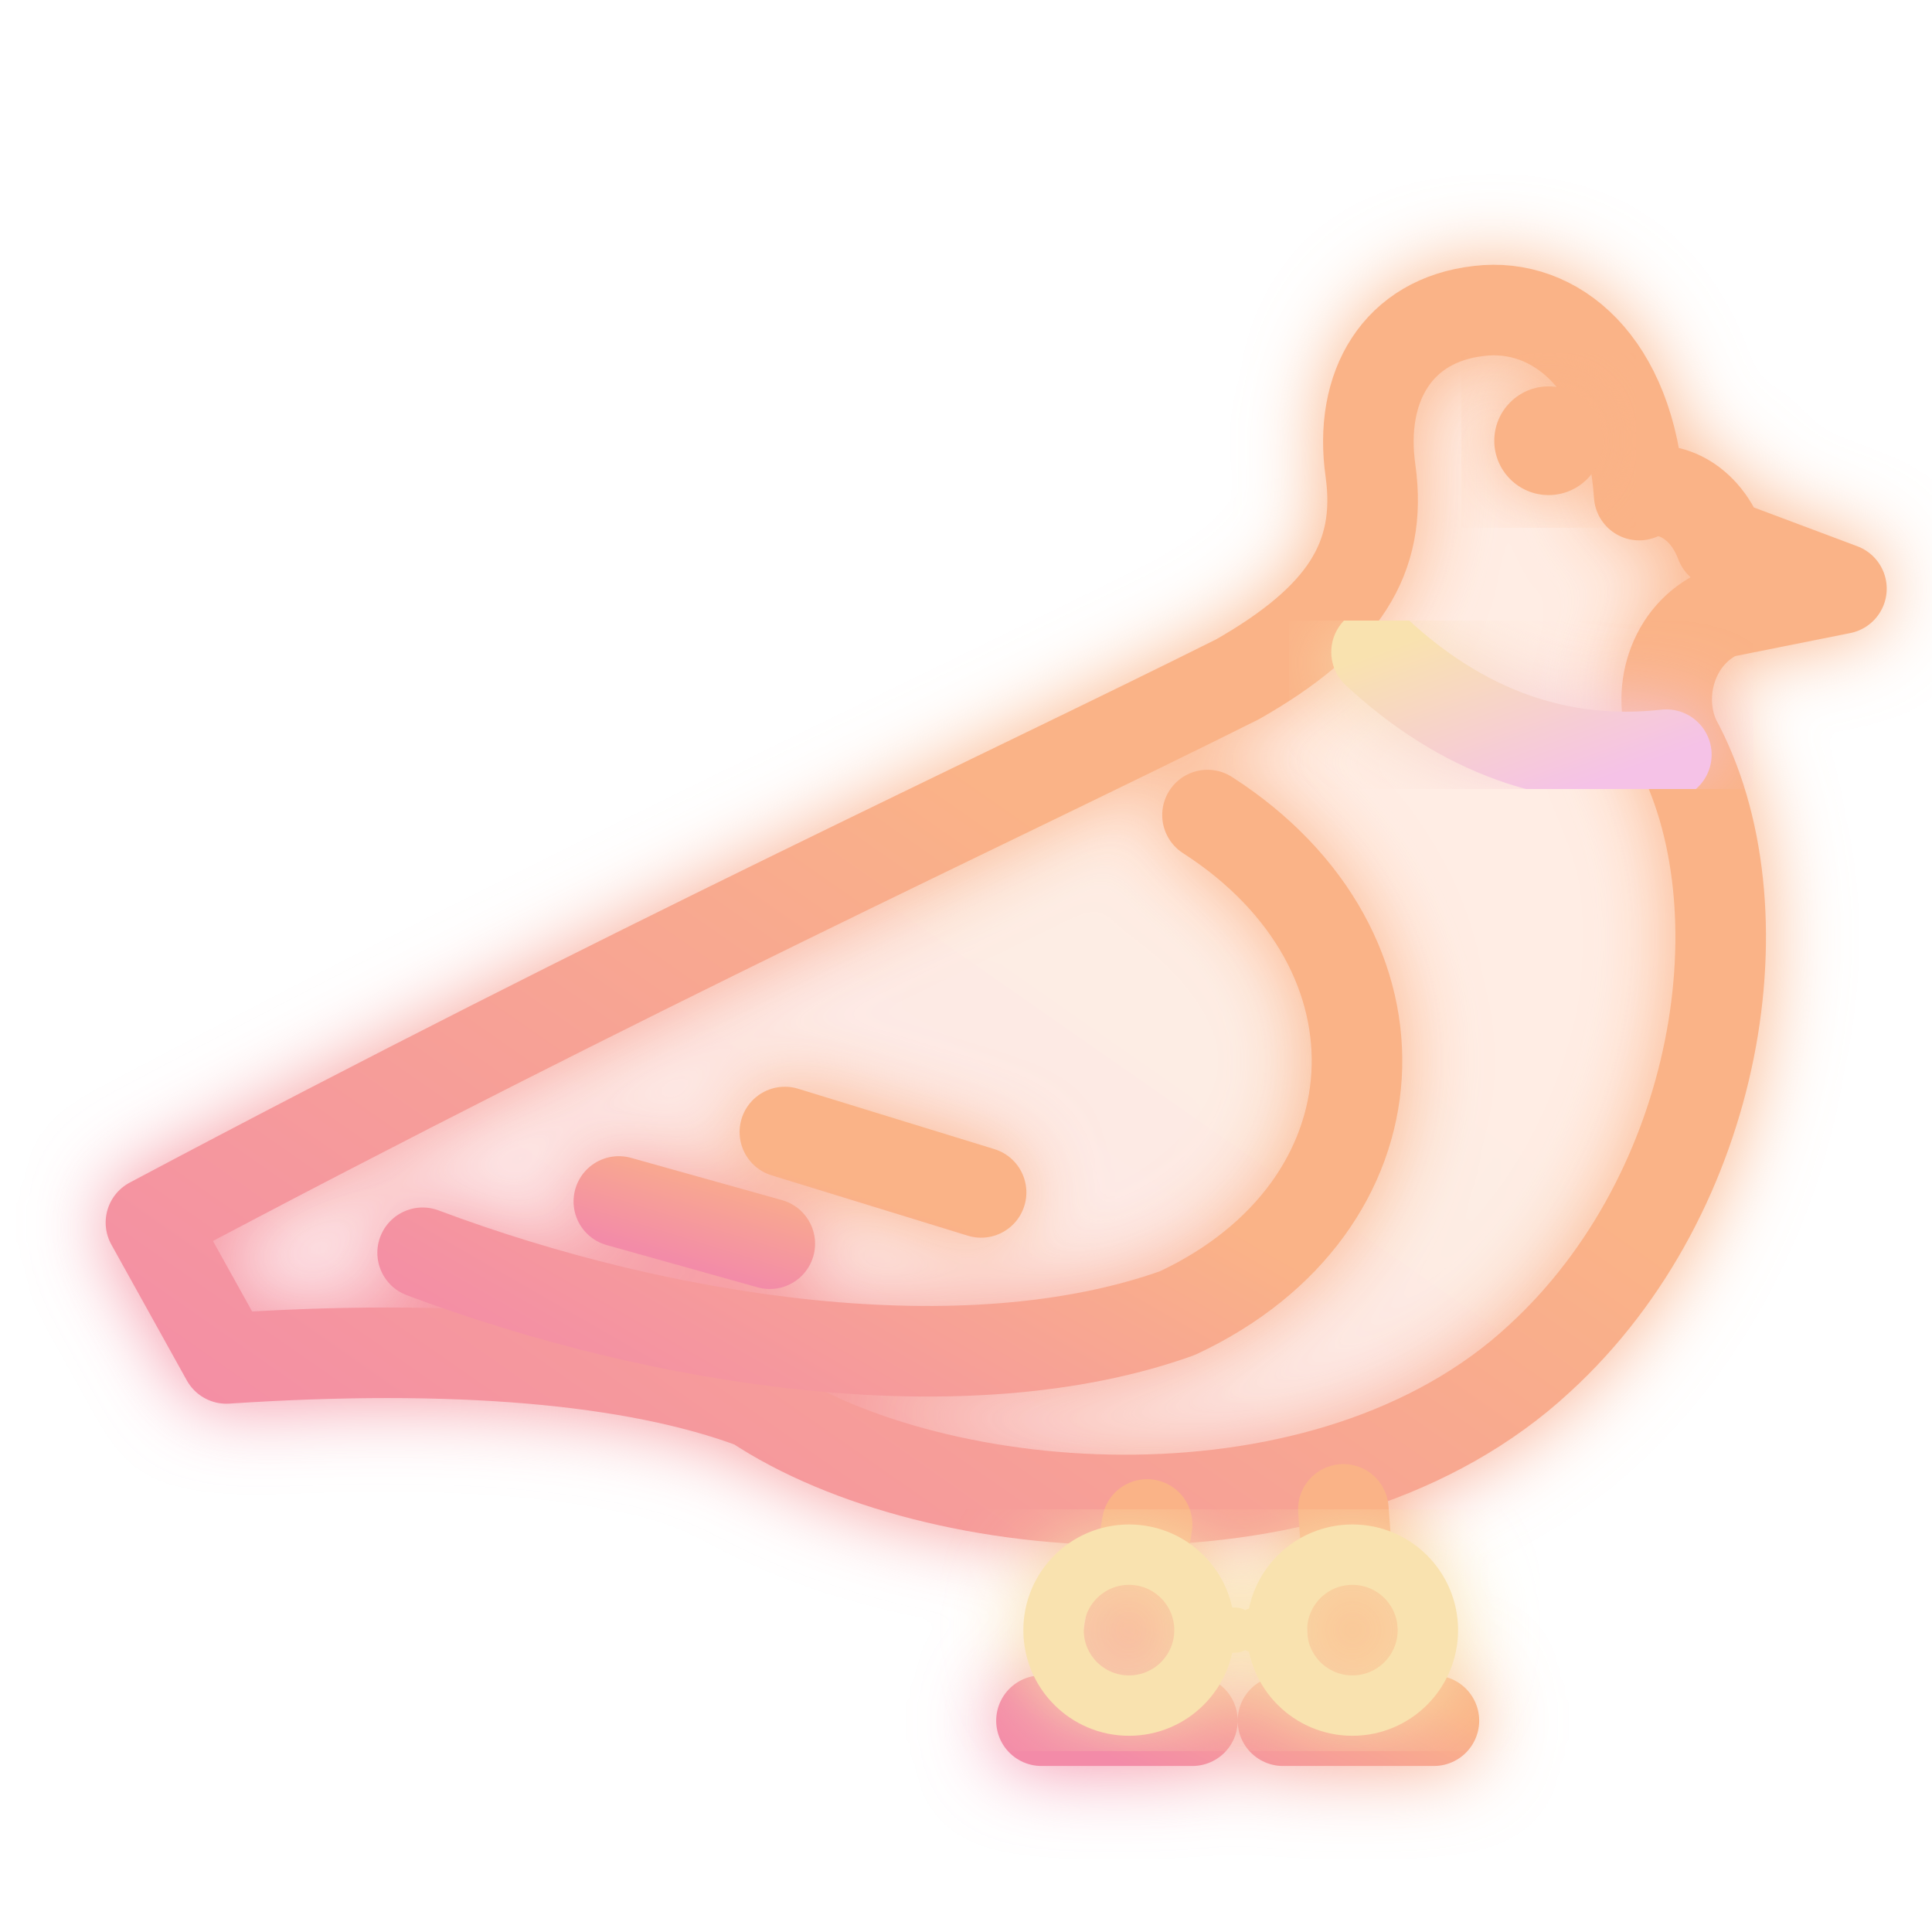
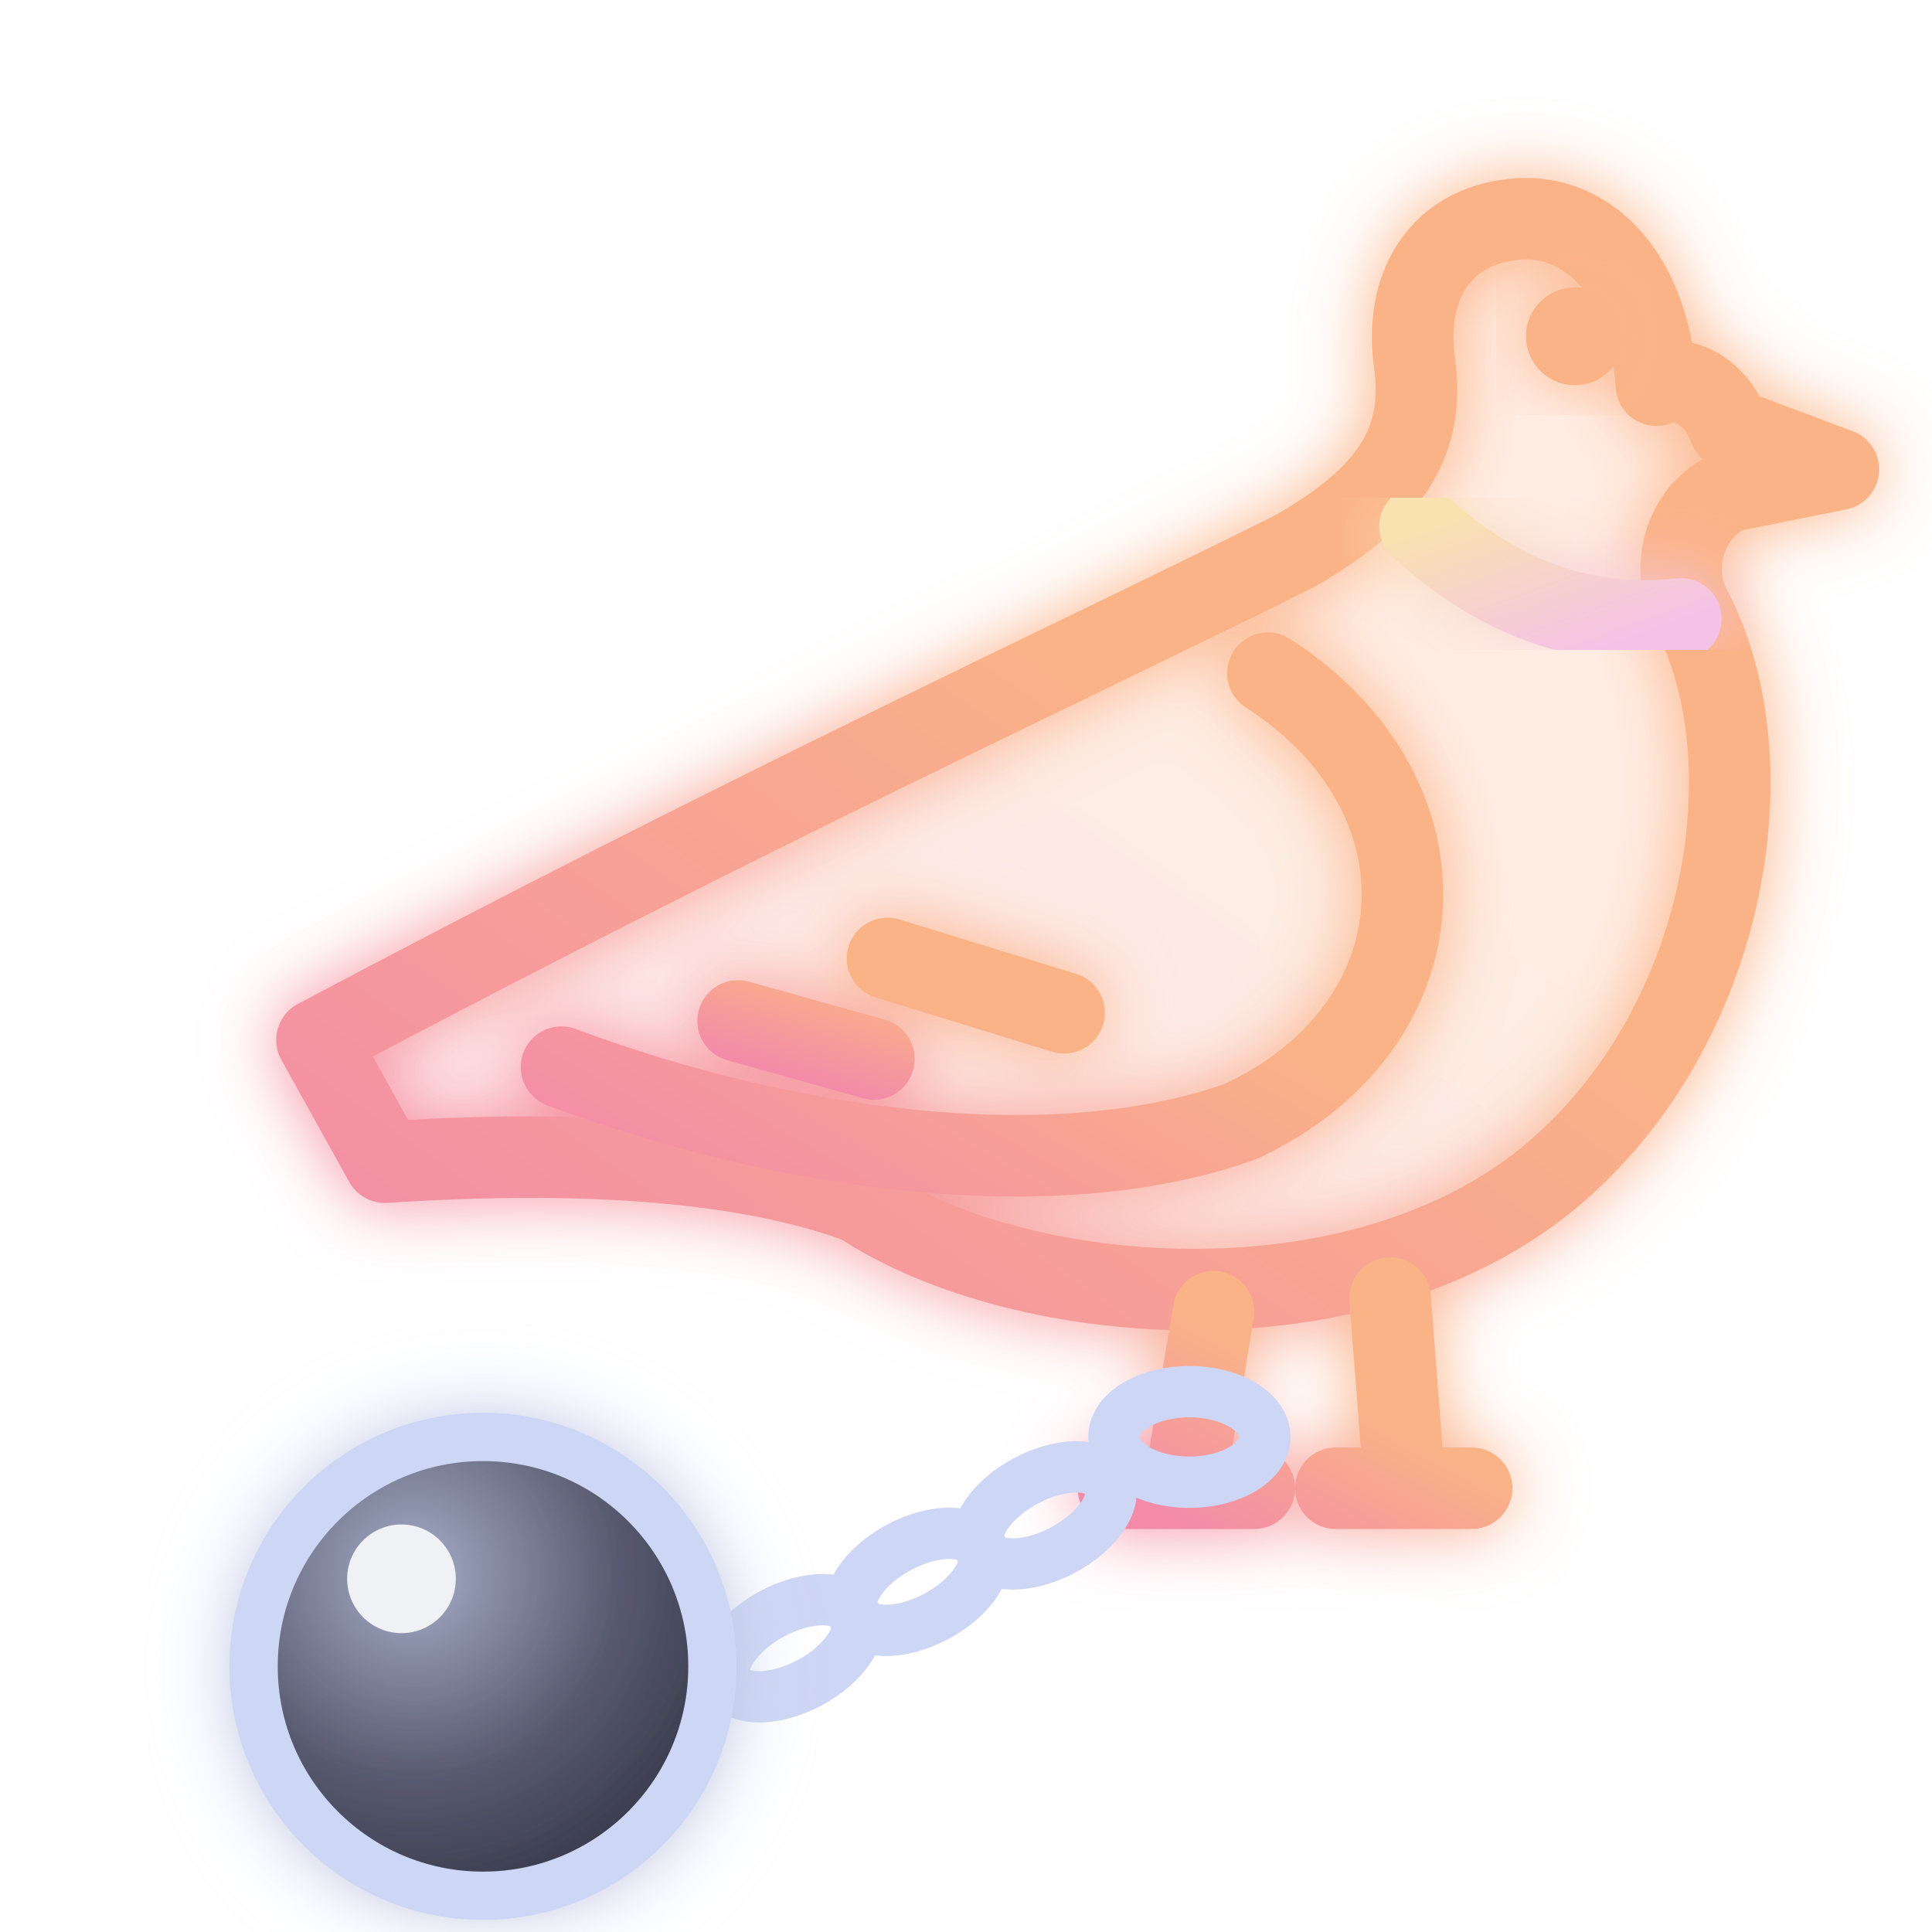
<svg xmlns="http://www.w3.org/2000/svg" viewBox="0 0 64 64">
  <defs>
    <linearGradient id="g" x1="0" y1="1" x2="1" y2="0">
      <stop offset="0" stop-color="#f38ba8" />
      <stop offset="0.55" stop-color="#fab387" />
      <stop offset="1" stop-color="#fab387" />
    </linearGradient>
    <linearGradient id="c" x1="0" y1="0" x2="1" y2="1">
      <stop offset="0" stop-color="#f9e2af" />
      <stop offset="1" stop-color="#f5c2e7" />
    </linearGradient>
    <filter id="glow" x="-30%" y="-30%" width="160%" height="160%">
      <feGaussianBlur in="SourceGraphic" stdDeviation="1.3" result="b" />
      <feMerge>
        <feMergeNode in="b" />
        <feMergeNode in="SourceGraphic" />
      </feMerge>
    </filter>
  </defs>
-   <g filter="url(#glow)" fill="none" stroke="url(#g)" stroke-width="3" stroke-linecap="round" stroke-linejoin="round">
-     <path d="M61 19.5 L57 18 C56.4 16.4 55 16 54.3 16.4 C54 12 51.5 10 49 10.3 C46.3 10.6 45 12.8 45.4 15.6              C45.8 18.5 44.5 20.5 41 22.5 C33 26.5 21 32 5 40.5 L7.5 45 C15 44.5 21 45 25 46.5              C31 50.5 44 51.5 51 45 C57 39.5 58.5 30 55.5 24.5 C54.8 23 55.4 21 57 20.3 Z" fill="url(#g)" fill-opacity="0.13" />
-     <path d="M40 27 C47 31.5 46.5 40 39 43.5 C32 46 22 44.5 14 41.5" />
-     <path d="M26 37.5 L32.5 39.5 M20.5 39.8 L25.5 41.2" />
-     <path d="M38 50.5 L37 56.5 M34.5 57 L39.5 57 M44.5 50 L45 56.5 M42.5 57 L47.5 57" />
+   <g transform="translate(6 -2) scale(0.9)">
+     <g filter="url(#glow)" fill="none" stroke="url(#g)" stroke-width="3" stroke-linecap="round" stroke-linejoin="round">
+       <path d="M61 19.5 L57 18 C56.4 16.4 55 16 54.3 16.4 C54 12 51.5 10 49 10.3 C46.3 10.6 45 12.8 45.4 15.6              C45.8 18.5 44.5 20.5 41 22.5 C33 26.5 21 32 5 40.5 L7.5 45 C15 44.5 21 45 25 46.5              C31 50.5 44 51.5 51 45 C57 39.5 58.5 30 55.5 24.5 C54.8 23 55.4 21 57 20.3 Z" fill="url(#g)" fill-opacity="0.13" />
+       <path d="M40 27 C47 31.5 46.5 40 39 43.5 C32 46 22 44.5 14 41.5" />
+       <path d="M26 37.5 L32.5 39.5 M20.5 39.8 L25.5 41.2" />
+       <path d="M38 50.5 L37 56.5 M34.5 57 L39.5 57 M44.5 50 L45 56.5 M42.5 57 L47.5 57" />
+     </g>
+     <path d="M45.6 21.6 C48.4 24.2 51.6 25.4 55.2 25" fill="none" stroke="url(#c)" stroke-width="3" stroke-linecap="round" filter="url(#glow)" />
+     <circle cx="51.3" cy="14.6" r="1.8" fill="#fab387" filter="url(#glow)" />
  </g>
-   <path d="M45.6 21.6 C48.4 24.2 51.6 25.4 55.2 25" fill="none" stroke="url(#c)" stroke-width="3" stroke-linecap="round" filter="url(#glow)" />
-   <circle cx="51.3" cy="14.6" r="1.8" fill="#fab387" filter="url(#glow)" />
-   <g filter="url(#glow)" fill="none" stroke="#f9e2af" stroke-linecap="round">
-     <circle cx="37.4" cy="54" r="2.5" stroke-width="2" />
-     <circle cx="44.8" cy="54" r="2.5" stroke-width="2" />
-     <path d="M39.9 54 L42.3 54" stroke-width="1.5" stroke-dasharray="1 0.7" />
+   <defs>
+     <radialGradient id="iron" cx="0.35" cy="0.3" r="0.8">
+       <stop offset="0" stop-color="#a6adc8" />
+       <stop offset="0.55" stop-color="#585b70" />
+       <stop offset="1" stop-color="#313244" />
+     </radialGradient>
+   </defs>
+   <g fill="none" stroke="#cdd6f4" stroke-linecap="round" stroke-width="1.7">
+     <ellipse cx="39.4" cy="47.6" rx="2.5" ry="1.5" />
+     <ellipse cx="34.6" cy="50.2" rx="2.4" ry="1.3" transform="rotate(-28 34.6 50.2)" />
+     <ellipse cx="30.4" cy="52.4" rx="2.4" ry="1.3" transform="rotate(-28 30.4 52.4)" />
+     <ellipse cx="26.2" cy="54.6" rx="2.4" ry="1.3" transform="rotate(-28 26.2 54.6)" />
  </g>
+   <circle cx="16" cy="55.2" r="7.6" fill="url(#iron)" stroke="#cdd6f4" stroke-width="1.6" filter="url(#glow)" />
+   <circle cx="13.3" cy="52.3" r="1.8" fill="#eff1f5" />
</svg>
